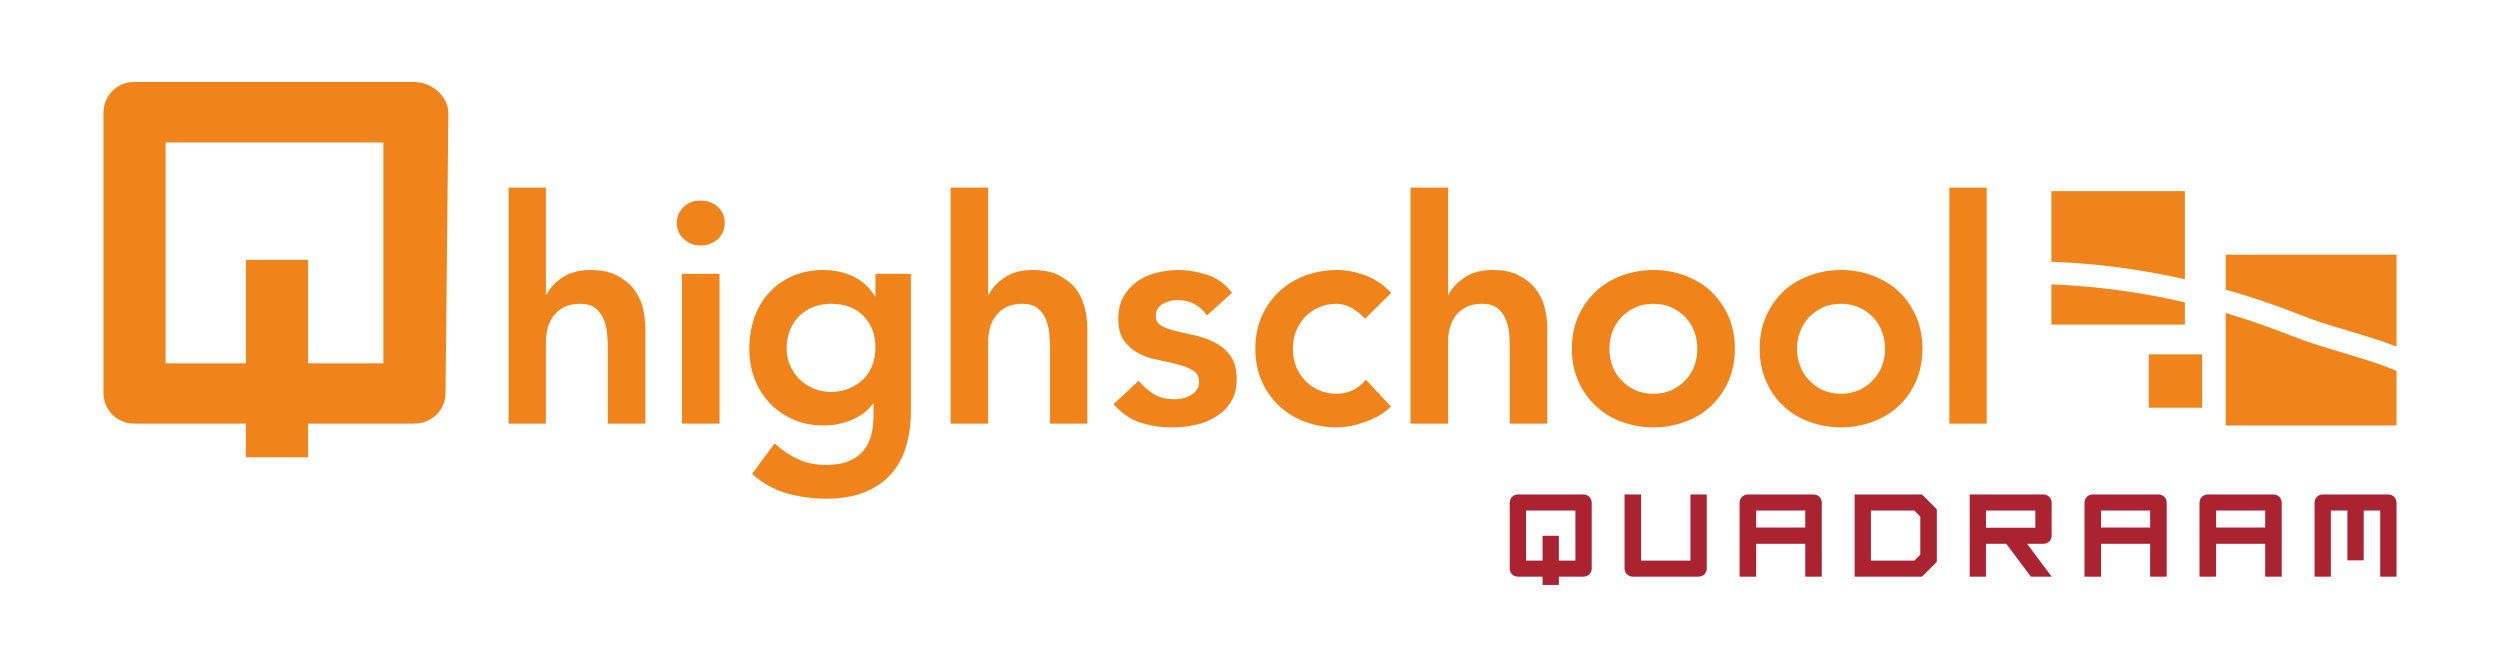
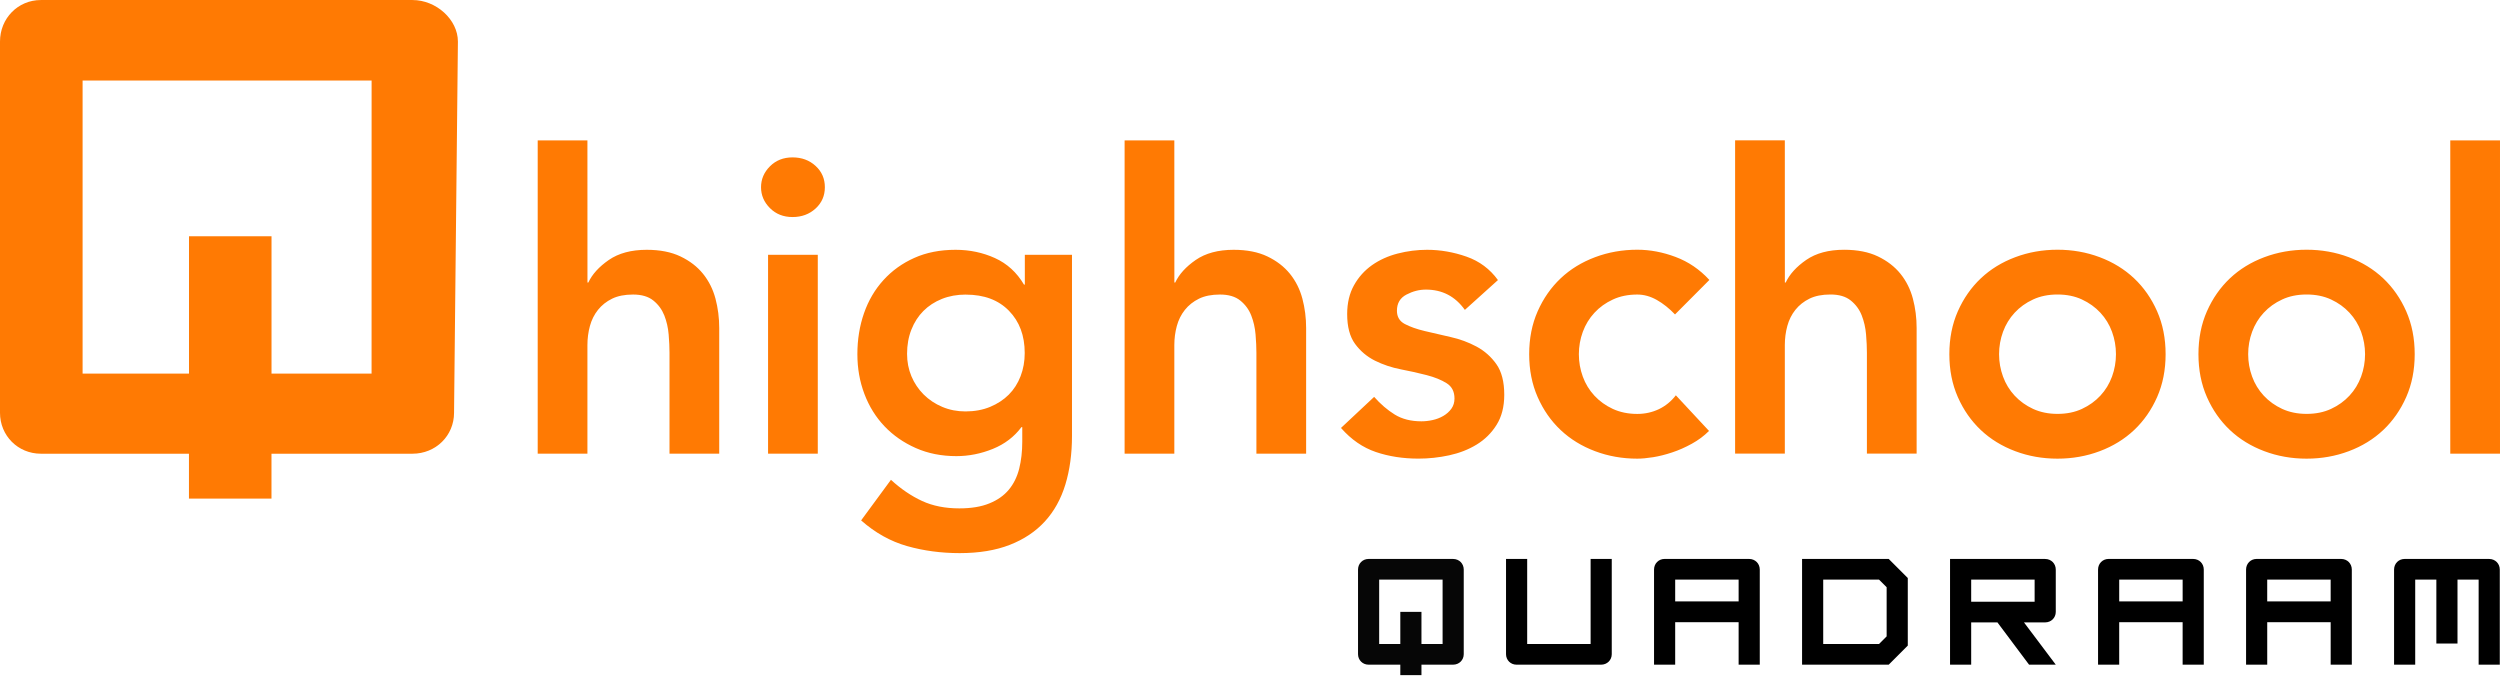
- <svg xmlns="http://www.w3.org/2000/svg" xml:space="preserve" width="105.833mm" height="28.222mm" version="1.1" style="shape-rendering:geometricPrecision; text-rendering:geometricPrecision; image-rendering:optimizeQuality; fill-rule:evenodd; clip-rule:evenodd" viewBox="0 0 10583 2822">
-   <defs>
-     <style type="text/css">
-    
-     .fil1 {fill:#F08319}
-     .fil0 {fill:#AB2330}
-     .fil2 {fill:#F08319;fill-rule:nonzero}
-    
-   </style>
-   </defs>
-   <g id="Laag_x0020_1">
-     <g id="_2896585446880">
-       <g>
-         <path class="fil0" d="M6669 2373l-70 0 0 -105 -69 0 0 105 -70 0 0 -212 209 0 0 212zm-139 103l69 0 0 -35 104 0c20,0 35,-15 35,-34l0 -279c0,-19 -15,-35 -35,-35l-278 0c-19,0 -34,16 -34,35l0 279c0,19 15,34 34,34l105 0 0 35z" />
-         <path class="fil0" d="M7156 2373l-209 0 0 -280 -70 0 0 314c0,19 16,34 35,34l278 0c20,0 35,-15 35,-34l0 -314 -69 0 0 280z" />
-         <path class="fil0" d="M7642 2233l-208 0 0 -72 208 0 0 72zm35 -140l-278 0c-20,0 -35,16 -35,35l0 313 70 0 0 -139 208 0 0 139 70 0 0 -313c0,-19 -15,-35 -35,-35z" />
-         <path class="fil0" d="M8129 2348l-25 25 -184 0 0 -212 184 0 25 26 0 161zm-278 -255l0 348 285 0 63 -63 0 -222 -63 -63 -285 0z" />
-         <path class="fil0" d="M8616 2234l-209 0 0 -73 209 0 0 73zm34 -141l-312 0 0 348 69 0 0 -139 86 0 104 139 88 0 -104 -139 69 0c20,0 35,-15 35,-34l0 -140c0,-19 -15,-35 -35,-35z" />
-         <path class="fil0" d="M9102 2233l-208 0 0 -72 208 0 0 72zm35 -140l-278 0c-20,0 -35,16 -35,35l0 313 70 0 0 -139 208 0 0 139 70 0 0 -313c0,-19 -15,-35 -35,-35z" />
-         <path class="fil0" d="M9589 2233l-208 0 0 -72 208 0 0 72zm35 -140l-278 0c-20,0 -35,16 -35,35l0 313 70 0 0 -139 208 0 0 139 70 0 0 -313c0,-19 -15,-35 -35,-35z" />
-         <path class="fil0" d="M10110 2093l-278 0c-19,0 -34,16 -34,35l0 313 69 0 0 -280 70 0 0 211 69 0 0 -211 70 0 0 280 69 0 0 -313c0,-19 -15,-35 -35,-35z" />
-       </g>
-       <path class="fil1" d="M8684 1374l565 0 0 -94c-185,-43 -374,-69 -565,-76l0 170z" />
-       <path class="fil1" d="M9249 809l-565 0 0 299c191,7 380,32 565,74l0 -373z" />
-       <polygon class="fil1" points="9096,1726 9322,1726 9322,1500 9096,1500 " />
-       <path class="fil1" d="M9422 1325l0 476 723 0 0 -231c-134,-57 -297,-90 -443,-148 -92,-36 -185,-69 -280,-97z" />
-       <path class="fil1" d="M10145 1467l0 -389 -723 0 0 148c107,30 212,66 316,107 123,50 270,81 407,134z" />
-       <path class="fil1" d="M1623 1538l-319 0 0 -438 -263 0 0 438 -340 0 0 -935 922 0 0 935zm275 -1059c0,-70 -69,-132 -145,-132l-1185 0c-73,0 -130,58 -130,132l0 1184c0,73 57,130 130,130l473 0 0 143 263 0 0 -143 449 0c75,0 133,-57 133,-130l12 -1184z" />
-       <path class="fil2" d="M2311 1248l3 0c12,-27 34,-51 65,-72 32,-22 72,-33 121,-33 43,0 78,7 108,21 29,15 53,33 72,56 18,23 32,49 40,79 8,30 12,61 12,94l0 400 -159 0 0 -321c0,-17 -1,-37 -3,-59 -1,-21 -6,-41 -14,-60 -7,-19 -19,-35 -35,-48 -15,-13 -37,-19 -64,-19 -27,0 -49,4 -67,13 -18,9 -33,21 -45,36 -12,15 -20,32 -26,51 -5,20 -8,40 -8,61l0 346 -158 0 0 -999 158 0 0 454zm576 -89l159 0 0 634 -159 0 0 -634zm-22 -215c0,-26 9,-48 28,-67 19,-19 43,-28 72,-28 29,0 54,9 74,27 19,18 29,40 29,68 0,27 -10,50 -29,68 -20,18 -45,27 -74,27 -29,0 -53,-10 -72,-29 -19,-18 -28,-41 -28,-66zm991 215l0 578c0,57 -7,109 -21,155 -14,46 -36,85 -65,117 -30,33 -67,57 -112,75 -45,18 -98,27 -160,27 -59,0 -115,-8 -168,-23 -52,-15 -101,-42 -146,-82l95 -129c32,29 65,51 99,67 34,16 74,24 119,24 38,0 70,-5 96,-16 26,-11 46,-25 62,-44 15,-18 26,-40 33,-66 7,-26 10,-55 10,-87l0 -46 -3 0c-23,31 -53,54 -91,69 -38,16 -77,23 -116,23 -48,0 -91,-8 -130,-25 -39,-18 -72,-41 -100,-70 -27,-29 -49,-63 -64,-103 -15,-40 -22,-82 -22,-127 0,-46 7,-90 21,-131 14,-40 35,-75 62,-105 27,-30 60,-54 99,-71 38,-17 82,-26 131,-26 45,0 87,9 126,27 38,17 69,46 92,84l3 0 0 -95 150 0zm-338 127c-28,0 -54,5 -77,14 -22,9 -42,22 -58,38 -17,16 -29,36 -39,60 -9,23 -14,49 -14,77 0,25 5,49 14,71 10,22 23,42 39,58 17,17 37,30 60,40 23,10 47,15 74,15 29,0 55,-5 78,-15 24,-10 44,-23 60,-39 16,-16 29,-36 38,-59 8,-23 13,-47 13,-74 0,-55 -17,-100 -50,-134 -34,-35 -80,-52 -138,-52zm665 -38l3 0c12,-27 34,-51 65,-72 31,-22 72,-33 121,-33 42,0 78,7 108,21 29,15 53,33 72,56 18,23 31,49 39,79 8,30 12,61 12,94l0 400 -158 0 0 -321c0,-17 -1,-37 -3,-59 -2,-21 -6,-41 -14,-60 -7,-19 -19,-35 -35,-48 -16,-13 -37,-19 -65,-19 -26,0 -48,4 -66,13 -19,9 -33,21 -45,36 -12,15 -21,32 -26,51 -5,20 -8,40 -8,61l0 346 -159 0 0 -999 159 0 0 454zm926 87c-30,-43 -72,-65 -124,-65 -21,0 -42,5 -62,16 -20,11 -30,28 -30,52 0,19 8,33 25,42 16,9 38,16 63,22 26,6 53,13 83,19 29,7 57,17 82,31 26,13 47,32 64,56 17,24 25,56 25,98 0,38 -8,70 -25,96 -16,26 -37,46 -63,62 -26,16 -55,28 -88,35 -32,7 -65,10 -98,10 -49,0 -94,-7 -136,-21 -41,-14 -78,-40 -111,-77l106 -99c20,23 42,42 65,57 24,14 52,21 86,21 11,0 23,-1 35,-4 13,-2 24,-7 35,-13 10,-6 19,-14 25,-23 7,-9 10,-20 10,-32 0,-22 -8,-39 -25,-49 -17,-11 -38,-19 -63,-26 -26,-7 -53,-13 -83,-19 -29,-5 -57,-14 -82,-27 -26,-13 -47,-31 -64,-54 -17,-23 -25,-54 -25,-95 0,-35 7,-66 22,-92 14,-26 34,-47 57,-64 24,-17 51,-29 82,-37 31,-8 62,-12 94,-12 42,0 84,8 126,22 41,15 75,39 100,75l-106 95zm670 14c-18,-19 -37,-34 -58,-46 -20,-11 -41,-17 -62,-17 -29,0 -55,5 -78,16 -23,10 -42,25 -59,42 -16,18 -28,38 -37,61 -8,23 -12,47 -12,71 0,25 4,49 12,72 9,23 21,43 37,60 17,18 36,32 59,43 23,10 49,16 78,16 25,0 48,-6 69,-16 21,-10 39,-25 54,-44l106 114c-16,16 -34,29 -55,41 -21,11 -42,20 -63,27 -21,7 -41,13 -61,16 -19,3 -36,4 -50,4 -47,0 -92,-8 -135,-24 -42,-15 -78,-38 -109,-67 -31,-29 -56,-64 -74,-105 -18,-41 -27,-87 -27,-137 0,-50 9,-96 27,-137 18,-40 43,-75 74,-105 31,-29 67,-51 109,-67 43,-16 88,-24 135,-24 41,0 81,8 122,23 41,16 77,40 108,74l-110 109zm351 -101l2 0c13,-27 35,-51 66,-72 31,-22 71,-33 121,-33 42,0 78,7 107,21 30,15 54,33 72,56 19,23 32,49 40,79 8,30 12,61 12,94l0 400 -159 0 0 -321c0,-17 -1,-37 -2,-59 -2,-21 -7,-41 -14,-60 -8,-19 -19,-35 -35,-48 -16,-13 -38,-19 -65,-19 -26,0 -49,4 -67,13 -18,9 -33,21 -45,36 -11,15 -20,32 -25,51 -6,20 -8,40 -8,61l0 346 -159 0 0 -999 159 0 0 454zm524 228c0,-50 9,-96 27,-137 18,-40 43,-75 74,-105 31,-29 67,-51 109,-67 43,-16 88,-24 135,-24 48,0 93,8 135,24 42,16 79,38 110,67 30,30 55,65 73,105 18,41 27,87 27,137 0,50 -9,96 -27,137 -18,41 -43,76 -73,105 -31,29 -68,52 -110,67 -42,16 -87,24 -135,24 -47,0 -92,-8 -135,-24 -42,-15 -78,-38 -109,-67 -31,-29 -56,-64 -74,-105 -18,-41 -27,-87 -27,-137zm159 0c0,25 4,49 12,72 9,23 21,43 37,60 17,18 36,32 59,43 23,10 49,16 78,16 29,0 55,-6 78,-16 23,-11 43,-25 59,-43 16,-17 29,-37 37,-60 8,-23 12,-47 12,-72 0,-24 -4,-48 -12,-71 -8,-23 -21,-43 -37,-61 -16,-17 -36,-32 -59,-42 -23,-11 -49,-16 -78,-16 -29,0 -55,5 -78,16 -23,10 -42,25 -59,42 -16,18 -28,38 -37,61 -8,23 -12,47 -12,71zm636 0c0,-50 9,-96 27,-137 18,-40 42,-75 73,-105 31,-29 67,-51 110,-67 42,-16 87,-24 134,-24 48,0 93,8 135,24 42,16 79,38 110,67 31,30 55,65 73,105 18,41 27,87 27,137 0,50 -9,96 -27,137 -18,41 -42,76 -73,105 -31,29 -68,52 -110,67 -42,16 -87,24 -135,24 -47,0 -92,-8 -134,-24 -43,-15 -79,-38 -110,-67 -31,-29 -55,-64 -73,-105 -18,-41 -27,-87 -27,-137zm158 0c0,25 4,49 13,72 8,23 20,43 37,60 16,18 36,32 58,43 23,10 49,16 78,16 30,0 55,-6 78,-16 23,-11 43,-25 59,-43 16,-17 29,-37 37,-60 9,-23 13,-47 13,-72 0,-24 -4,-48 -13,-71 -8,-23 -21,-43 -37,-61 -16,-17 -36,-32 -59,-42 -23,-11 -48,-16 -78,-16 -29,0 -55,5 -78,16 -22,10 -42,25 -58,42 -17,18 -29,38 -37,61 -9,23 -13,47 -13,71zm645 -682l158 0 0 999 -158 0 0 -999z" />
+ <svg xmlns="http://www.w3.org/2000/svg" width="62.195mm" height="16.797mm" viewBox="0 0 62.195 16.797" version="1.1" id="svg223">
+   <defs id="defs217" />
+   <g id="layer1" transform="translate(-106.4861,-86.00645)">
+     <g transform="matrix(0.3527778,0,0,-0.3527778,29.9356,209.4919)" id="g110">
+       <path d="m 318.726,304.622 h -1.491 v 2.265 h -1.491 v -2.265 h -1.491 v 4.541 h 4.473 z m -2.982,-2.197 h 1.491 v 0.74 h 2.231 c 0.426,0 0.751,0.325 0.751,0.74 v 5.964 c 0,0.426 -0.325,0.751 -0.751,0.751 h -5.964 c -0.414,0 -0.74,-0.325 -0.74,-0.751 v -5.964 c 0,-0.415 0.325,-0.74 0.74,-0.74 h 2.242 z" style="fill:#060606;fill-opacity:1;fill-rule:evenodd;stroke:none" id="path112" />
+       <path d="m 329.164,304.622 h -4.473 v 5.998 h -1.492 v -6.716 c 0,-0.415 0.325,-0.74 0.74,-0.74 h 5.965 c 0.426,0 0.751,0.325 0.751,0.74 v 6.716 h -1.491 z" style="fill:#000000;fill-opacity:1;fill-rule:evenodd;stroke:none" id="path114" />
+       <path d="m 339.602,307.627 h -4.474 v 1.536 h 4.474 z m 0.74,2.994 h -5.965 c -0.415,0 -0.74,-0.325 -0.74,-0.751 v -6.704 h 1.491 v 2.993 h 4.474 v -2.993 h 1.491 v 6.704 c 0,0.426 -0.325,0.751 -0.751,0.751" style="fill:#000000;fill-opacity:1;fill-rule:evenodd;stroke:none" id="path116" />
+       <path d="m 350.04,305.16 -0.538,-0.538 h -3.935 v 4.541 h 3.935 l 0.538,-0.538 z m -5.964,5.46 v -7.456 h 6.11 l 1.345,1.346 v 4.765 l -1.345,1.345 z" style="fill:#000000;fill-opacity:1;fill-rule:evenodd;stroke:none" id="path118" />
+       <path d="m 360.476,307.604 h -4.474 v 1.558 h 4.474 z m 0.74,3.016 h -6.705 v -7.456 h 1.491 v 2.982 h 1.851 l 2.231,-2.982 h 1.883 l -2.242,2.982 h 1.491 c 0.426,0 0.751,0.325 0.751,0.74 v 2.982 c 0,0.426 -0.325,0.751 -0.751,0.751" style="fill:#000000;fill-opacity:1;fill-rule:evenodd;stroke:none" id="path120" />
+       <path d="m 370.914,307.627 h -4.473 v 1.536 h 4.473 z m 0.74,2.994 h -5.965 c -0.414,0 -0.74,-0.325 -0.74,-0.751 l 3e-4,-6.704 h 1.491 v 2.993 h 4.473 v -2.993 h 1.491 v 6.704 c 0,0.426 -0.325,0.751 -0.751,0.751" style="fill:#000000;fill-opacity:1;fill-rule:evenodd;stroke:none" id="path122" />
+       <path d="m 381.352,307.627 h -4.474 v 1.536 h 4.474 z m 0.74,2.994 h -5.965 c -0.415,0 -0.74,-0.325 -0.74,-0.751 v -6.704 h 1.492 v 2.993 h 4.474 v -2.993 h 1.491 v 6.704 c 0,0.426 -0.326,0.751 -0.752,0.751" style="fill:#000000;fill-opacity:1;fill-rule:evenodd;stroke:none" id="path124" />
+       <path d="m 392.529,310.62 h -5.965 c -0.415,0 -0.74,-0.325 -0.74,-0.751 v -6.704 h 1.491 v 5.998 h 1.491 v -4.507 h 1.491 v 4.507 h 1.491 v -5.998 h 1.491 v 6.704 c 0,0.426 -0.325,0.751 -0.751,0.751" style="fill:#000000;fill-opacity:1;fill-rule:evenodd;stroke:none" id="path126" />
    </g>
+     <path d="m 115.73,95.301 h -2.489 v -3.417 h -2.053 v 3.417 h -2.647 v -7.291 h 7.19 z m 2.148,-8.259 c 0,-0.549 -0.54,-1.035 -1.13,-1.035 h -9.244 c -0.571,0 -1.018,0.455 -1.018,1.035 v 9.233 c 0,0.571 0.447,1.019 1.018,1.019 h 3.683 v 1.116 h 2.053 v -1.116 h 3.507 c 0.58,0 1.035,-0.447 1.035,-1.019 z" style="fill:#ff7a03;fill-opacity:1;fill-rule:evenodd;stroke:none;stroke-width:0.353" id="path128" />
+     <path d="m 121.101,93.036 h 0.021 c 0.096,-0.206 0.266,-0.393 0.51,-0.562 0.244,-0.168 0.558,-0.253 0.943,-0.253 0.33,0 0.61,0.055 0.84,0.165 0.23,0.11 0.418,0.254 0.562,0.433 0.144,0.179 0.247,0.385 0.309,0.618 0.062,0.234 0.093,0.478 0.093,0.732 v 3.123 h -1.237 v -2.505 c 0,-0.137 -0.007,-0.29 -0.021,-0.459 -0.014,-0.168 -0.05,-0.326 -0.108,-0.474 -0.059,-0.148 -0.149,-0.271 -0.273,-0.371 -0.124,-0.1 -0.292,-0.149 -0.505,-0.149 -0.206,0 -0.38,0.034 -0.521,0.103 -0.141,0.069 -0.258,0.162 -0.351,0.278 -0.093,0.117 -0.16,0.251 -0.201,0.402 -0.041,0.151 -0.062,0.309 -0.062,0.474 v 2.701 h -1.237 v -7.793 h 1.237 z m 4.493,-0.691 h 1.237 v 4.948 h -1.237 z m -0.175,-1.68 c 0,-0.199 0.074,-0.373 0.222,-0.521 0.148,-0.148 0.335,-0.222 0.562,-0.222 0.227,0 0.418,0.07 0.572,0.211 0.155,0.141 0.232,0.318 0.232,0.531 0,0.213 -0.077,0.39 -0.232,0.531 -0.155,0.141 -0.345,0.211 -0.572,0.211 -0.227,0 -0.414,-0.074 -0.562,-0.222 -0.148,-0.148 -0.222,-0.321 -0.222,-0.521 z m 7.736,1.68 v 4.505 c 0,0.447 -0.055,0.85 -0.165,1.211 -0.11,0.361 -0.28,0.667 -0.51,0.918 -0.23,0.251 -0.521,0.445 -0.871,0.582 -0.35,0.137 -0.766,0.206 -1.247,0.206 -0.46,0 -0.897,-0.058 -1.309,-0.175 -0.412,-0.117 -0.794,-0.33 -1.144,-0.639 l 0.742,-1.01 c 0.247,0.227 0.505,0.402 0.773,0.526 0.268,0.124 0.577,0.185 0.928,0.185 0.296,0 0.545,-0.041 0.747,-0.124 0.203,-0.082 0.364,-0.196 0.484,-0.34 0.12,-0.144 0.206,-0.318 0.258,-0.521 0.051,-0.203 0.077,-0.428 0.077,-0.675 v -0.361 h -0.021 c -0.179,0.24 -0.416,0.421 -0.711,0.541 -0.296,0.12 -0.598,0.18 -0.907,0.18 -0.371,0 -0.708,-0.067 -1.01,-0.201 -0.302,-0.134 -0.562,-0.314 -0.778,-0.541 -0.216,-0.227 -0.383,-0.495 -0.5,-0.804 -0.117,-0.309 -0.175,-0.639 -0.175,-0.99 0,-0.364 0.055,-0.704 0.165,-1.02 0.11,-0.316 0.272,-0.591 0.485,-0.825 0.213,-0.234 0.469,-0.418 0.768,-0.551 0.299,-0.134 0.641,-0.201 1.026,-0.201 0.35,0 0.677,0.069 0.979,0.206 0.302,0.137 0.543,0.357 0.722,0.66 h 0.021 v -0.742 z m -2.639,0.99 c -0.22,0 -0.419,0.036 -0.598,0.108 -0.179,0.072 -0.332,0.172 -0.459,0.299 -0.127,0.127 -0.227,0.282 -0.299,0.464 -0.072,0.182 -0.108,0.383 -0.108,0.603 0,0.199 0.036,0.385 0.108,0.557 0.072,0.172 0.174,0.323 0.304,0.454 0.131,0.13 0.285,0.234 0.464,0.309 0.179,0.076 0.371,0.113 0.577,0.113 0.227,0 0.431,-0.038 0.613,-0.113 0.182,-0.076 0.337,-0.177 0.464,-0.304 0.127,-0.127 0.225,-0.28 0.294,-0.459 0.069,-0.179 0.103,-0.371 0.103,-0.577 0,-0.433 -0.13,-0.783 -0.392,-1.051 -0.261,-0.268 -0.618,-0.402 -1.072,-0.402 z m 5.186,-0.299 h 0.021 c 0.096,-0.206 0.266,-0.393 0.51,-0.562 0.244,-0.168 0.558,-0.253 0.943,-0.253 0.33,0 0.61,0.055 0.84,0.165 0.23,0.11 0.417,0.254 0.562,0.433 0.144,0.179 0.247,0.385 0.309,0.618 0.062,0.234 0.093,0.478 0.093,0.732 v 3.123 h -1.237 v -2.505 c 0,-0.137 -0.007,-0.29 -0.021,-0.459 -0.014,-0.168 -0.05,-0.326 -0.108,-0.474 -0.058,-0.148 -0.149,-0.271 -0.273,-0.371 -0.124,-0.1 -0.292,-0.149 -0.505,-0.149 -0.206,0 -0.38,0.034 -0.521,0.103 -0.141,0.069 -0.258,0.162 -0.351,0.278 -0.093,0.117 -0.16,0.251 -0.201,0.402 -0.041,0.151 -0.062,0.309 -0.062,0.474 v 2.701 h -1.237 v -7.793 h 1.237 z m 7.227,0.68 c -0.24,-0.337 -0.563,-0.505 -0.969,-0.505 -0.165,0 -0.326,0.041 -0.484,0.124 -0.158,0.082 -0.237,0.216 -0.237,0.402 0,0.151 0.065,0.261 0.196,0.33 0.131,0.069 0.295,0.127 0.495,0.175 0.199,0.048 0.414,0.098 0.644,0.149 0.23,0.051 0.445,0.131 0.644,0.237 0.199,0.107 0.364,0.253 0.495,0.438 0.131,0.185 0.196,0.44 0.196,0.763 0,0.295 -0.064,0.545 -0.191,0.747 -0.127,0.203 -0.292,0.366 -0.495,0.49 -0.203,0.124 -0.431,0.213 -0.685,0.268 -0.254,0.055 -0.509,0.082 -0.763,0.082 -0.385,0 -0.739,-0.055 -1.062,-0.165 -0.323,-0.11 -0.612,-0.309 -0.866,-0.598 l 0.825,-0.773 c 0.158,0.179 0.328,0.325 0.51,0.438 0.182,0.113 0.404,0.17 0.665,0.17 0.089,0 0.182,-0.01 0.278,-0.031 0.096,-0.021 0.186,-0.055 0.268,-0.103 0.082,-0.048 0.149,-0.108 0.201,-0.18 0.051,-0.072 0.077,-0.156 0.077,-0.253 0,-0.172 -0.065,-0.299 -0.196,-0.381 -0.13,-0.082 -0.295,-0.149 -0.495,-0.201 -0.199,-0.052 -0.414,-0.1 -0.644,-0.144 -0.23,-0.045 -0.445,-0.117 -0.644,-0.216 -0.199,-0.1 -0.364,-0.239 -0.495,-0.418 -0.131,-0.179 -0.196,-0.426 -0.196,-0.742 0,-0.275 0.057,-0.514 0.17,-0.716 0.113,-0.203 0.263,-0.369 0.448,-0.5 0.186,-0.131 0.399,-0.227 0.639,-0.289 0.241,-0.062 0.484,-0.093 0.732,-0.093 0.33,0 0.656,0.057 0.979,0.17 0.323,0.113 0.584,0.308 0.783,0.583 z m 5.228,0.113 c -0.144,-0.151 -0.295,-0.271 -0.454,-0.361 -0.158,-0.089 -0.32,-0.134 -0.484,-0.134 -0.227,0 -0.43,0.041 -0.608,0.124 -0.179,0.082 -0.332,0.192 -0.459,0.33 -0.127,0.137 -0.223,0.295 -0.289,0.474 -0.065,0.179 -0.098,0.364 -0.098,0.557 0,0.193 0.033,0.378 0.098,0.557 0.065,0.179 0.162,0.337 0.289,0.474 0.127,0.137 0.28,0.247 0.459,0.33 0.179,0.082 0.381,0.124 0.608,0.124 0.192,0 0.371,-0.04 0.536,-0.118 0.165,-0.079 0.306,-0.194 0.423,-0.345 l 0.825,0.886 c -0.124,0.124 -0.266,0.23 -0.428,0.319 -0.162,0.089 -0.325,0.162 -0.49,0.216 -0.165,0.055 -0.323,0.095 -0.474,0.119 -0.151,0.024 -0.282,0.036 -0.392,0.036 -0.371,0 -0.722,-0.062 -1.051,-0.186 -0.33,-0.124 -0.615,-0.299 -0.856,-0.526 -0.241,-0.227 -0.431,-0.5 -0.572,-0.82 -0.141,-0.32 -0.211,-0.675 -0.211,-1.067 0,-0.392 0.07,-0.747 0.211,-1.067 0.141,-0.319 0.332,-0.593 0.572,-0.82 0.24,-0.227 0.526,-0.402 0.856,-0.526 0.33,-0.124 0.68,-0.186 1.051,-0.186 0.316,0 0.634,0.06 0.953,0.18 0.32,0.12 0.6,0.311 0.84,0.572 z m 2.733,-0.794 h 0.021 c 0.096,-0.206 0.266,-0.393 0.51,-0.562 0.244,-0.168 0.558,-0.253 0.943,-0.253 0.33,0 0.61,0.055 0.84,0.165 0.23,0.11 0.417,0.254 0.562,0.433 0.144,0.179 0.247,0.385 0.309,0.618 0.062,0.234 0.093,0.478 0.093,0.732 v 3.123 h -1.237 v -2.505 c 0,-0.137 -0.007,-0.29 -0.021,-0.459 -0.014,-0.168 -0.05,-0.326 -0.108,-0.474 -0.058,-0.148 -0.149,-0.271 -0.273,-0.371 -0.124,-0.1 -0.292,-0.149 -0.505,-0.149 -0.206,0 -0.38,0.034 -0.521,0.103 -0.141,0.069 -0.258,0.162 -0.351,0.278 -0.093,0.117 -0.16,0.251 -0.201,0.402 -0.041,0.151 -0.062,0.309 -0.062,0.474 v 2.701 h -1.237 v -7.793 h 1.237 z m 4.092,1.783 c 0,-0.392 0.07,-0.747 0.211,-1.067 0.141,-0.319 0.332,-0.593 0.572,-0.82 0.241,-0.227 0.526,-0.402 0.856,-0.526 0.33,-0.124 0.68,-0.186 1.051,-0.186 0.371,0 0.722,0.062 1.051,0.186 0.33,0.124 0.615,0.299 0.856,0.526 0.24,0.227 0.431,0.5 0.572,0.82 0.141,0.32 0.211,0.675 0.211,1.067 0,0.392 -0.07,0.747 -0.211,1.067 -0.141,0.319 -0.332,0.593 -0.572,0.82 -0.241,0.227 -0.526,0.402 -0.856,0.526 -0.33,0.124 -0.68,0.186 -1.051,0.186 -0.371,0 -0.722,-0.062 -1.051,-0.186 -0.33,-0.124 -0.615,-0.299 -0.856,-0.526 -0.24,-0.227 -0.431,-0.5 -0.572,-0.82 -0.141,-0.32 -0.211,-0.675 -0.211,-1.067 z m 1.237,0 c 0,0.193 0.033,0.378 0.098,0.557 0.065,0.179 0.162,0.337 0.289,0.474 0.127,0.137 0.28,0.247 0.459,0.33 0.179,0.082 0.381,0.124 0.608,0.124 0.227,0 0.43,-0.041 0.608,-0.124 0.179,-0.083 0.332,-0.193 0.459,-0.33 0.127,-0.137 0.223,-0.295 0.289,-0.474 0.065,-0.179 0.098,-0.364 0.098,-0.557 0,-0.192 -0.033,-0.378 -0.098,-0.557 -0.065,-0.179 -0.162,-0.337 -0.289,-0.474 -0.127,-0.137 -0.28,-0.247 -0.459,-0.33 -0.179,-0.083 -0.381,-0.124 -0.608,-0.124 -0.227,0 -0.429,0.041 -0.608,0.124 -0.179,0.082 -0.332,0.192 -0.459,0.33 -0.127,0.137 -0.223,0.295 -0.289,0.474 -0.065,0.179 -0.098,0.364 -0.098,0.557 z m 4.96,0 c 0,-0.392 0.07,-0.747 0.211,-1.067 0.141,-0.319 0.332,-0.593 0.572,-0.82 0.24,-0.227 0.526,-0.402 0.856,-0.526 0.33,-0.124 0.68,-0.186 1.051,-0.186 0.371,0 0.722,0.062 1.051,0.186 0.33,0.124 0.615,0.299 0.856,0.526 0.24,0.227 0.431,0.5 0.572,0.82 0.141,0.32 0.211,0.675 0.211,1.067 0,0.392 -0.07,0.747 -0.211,1.067 -0.141,0.319 -0.332,0.593 -0.572,0.82 -0.241,0.227 -0.526,0.402 -0.856,0.526 -0.33,0.124 -0.68,0.186 -1.051,0.186 -0.371,0 -0.722,-0.062 -1.051,-0.186 -0.33,-0.124 -0.615,-0.299 -0.856,-0.526 -0.24,-0.227 -0.431,-0.5 -0.572,-0.82 -0.141,-0.32 -0.211,-0.675 -0.211,-1.067 z m 1.237,0 c 0,0.193 0.033,0.378 0.098,0.557 0.065,0.179 0.162,0.337 0.289,0.474 0.127,0.137 0.28,0.247 0.459,0.33 0.179,0.082 0.381,0.124 0.608,0.124 0.227,0 0.429,-0.041 0.608,-0.124 0.179,-0.083 0.332,-0.193 0.459,-0.33 0.127,-0.137 0.223,-0.295 0.289,-0.474 0.065,-0.179 0.098,-0.364 0.098,-0.557 0,-0.192 -0.033,-0.378 -0.098,-0.557 -0.065,-0.179 -0.162,-0.337 -0.289,-0.474 -0.127,-0.137 -0.28,-0.247 -0.459,-0.33 -0.179,-0.083 -0.381,-0.124 -0.608,-0.124 -0.227,0 -0.43,0.041 -0.608,0.124 -0.179,0.082 -0.332,0.192 -0.459,0.33 -0.127,0.137 -0.223,0.295 -0.289,0.474 -0.065,0.179 -0.098,0.364 -0.098,0.557 z m 5.028,-5.319 h 1.237 v 7.793 h -1.237 z" style="fill:#ff7a03;fill-opacity:1;fill-rule:nonzero;stroke:none;stroke-width:0.353" id="path130" />
  </g>
</svg>
